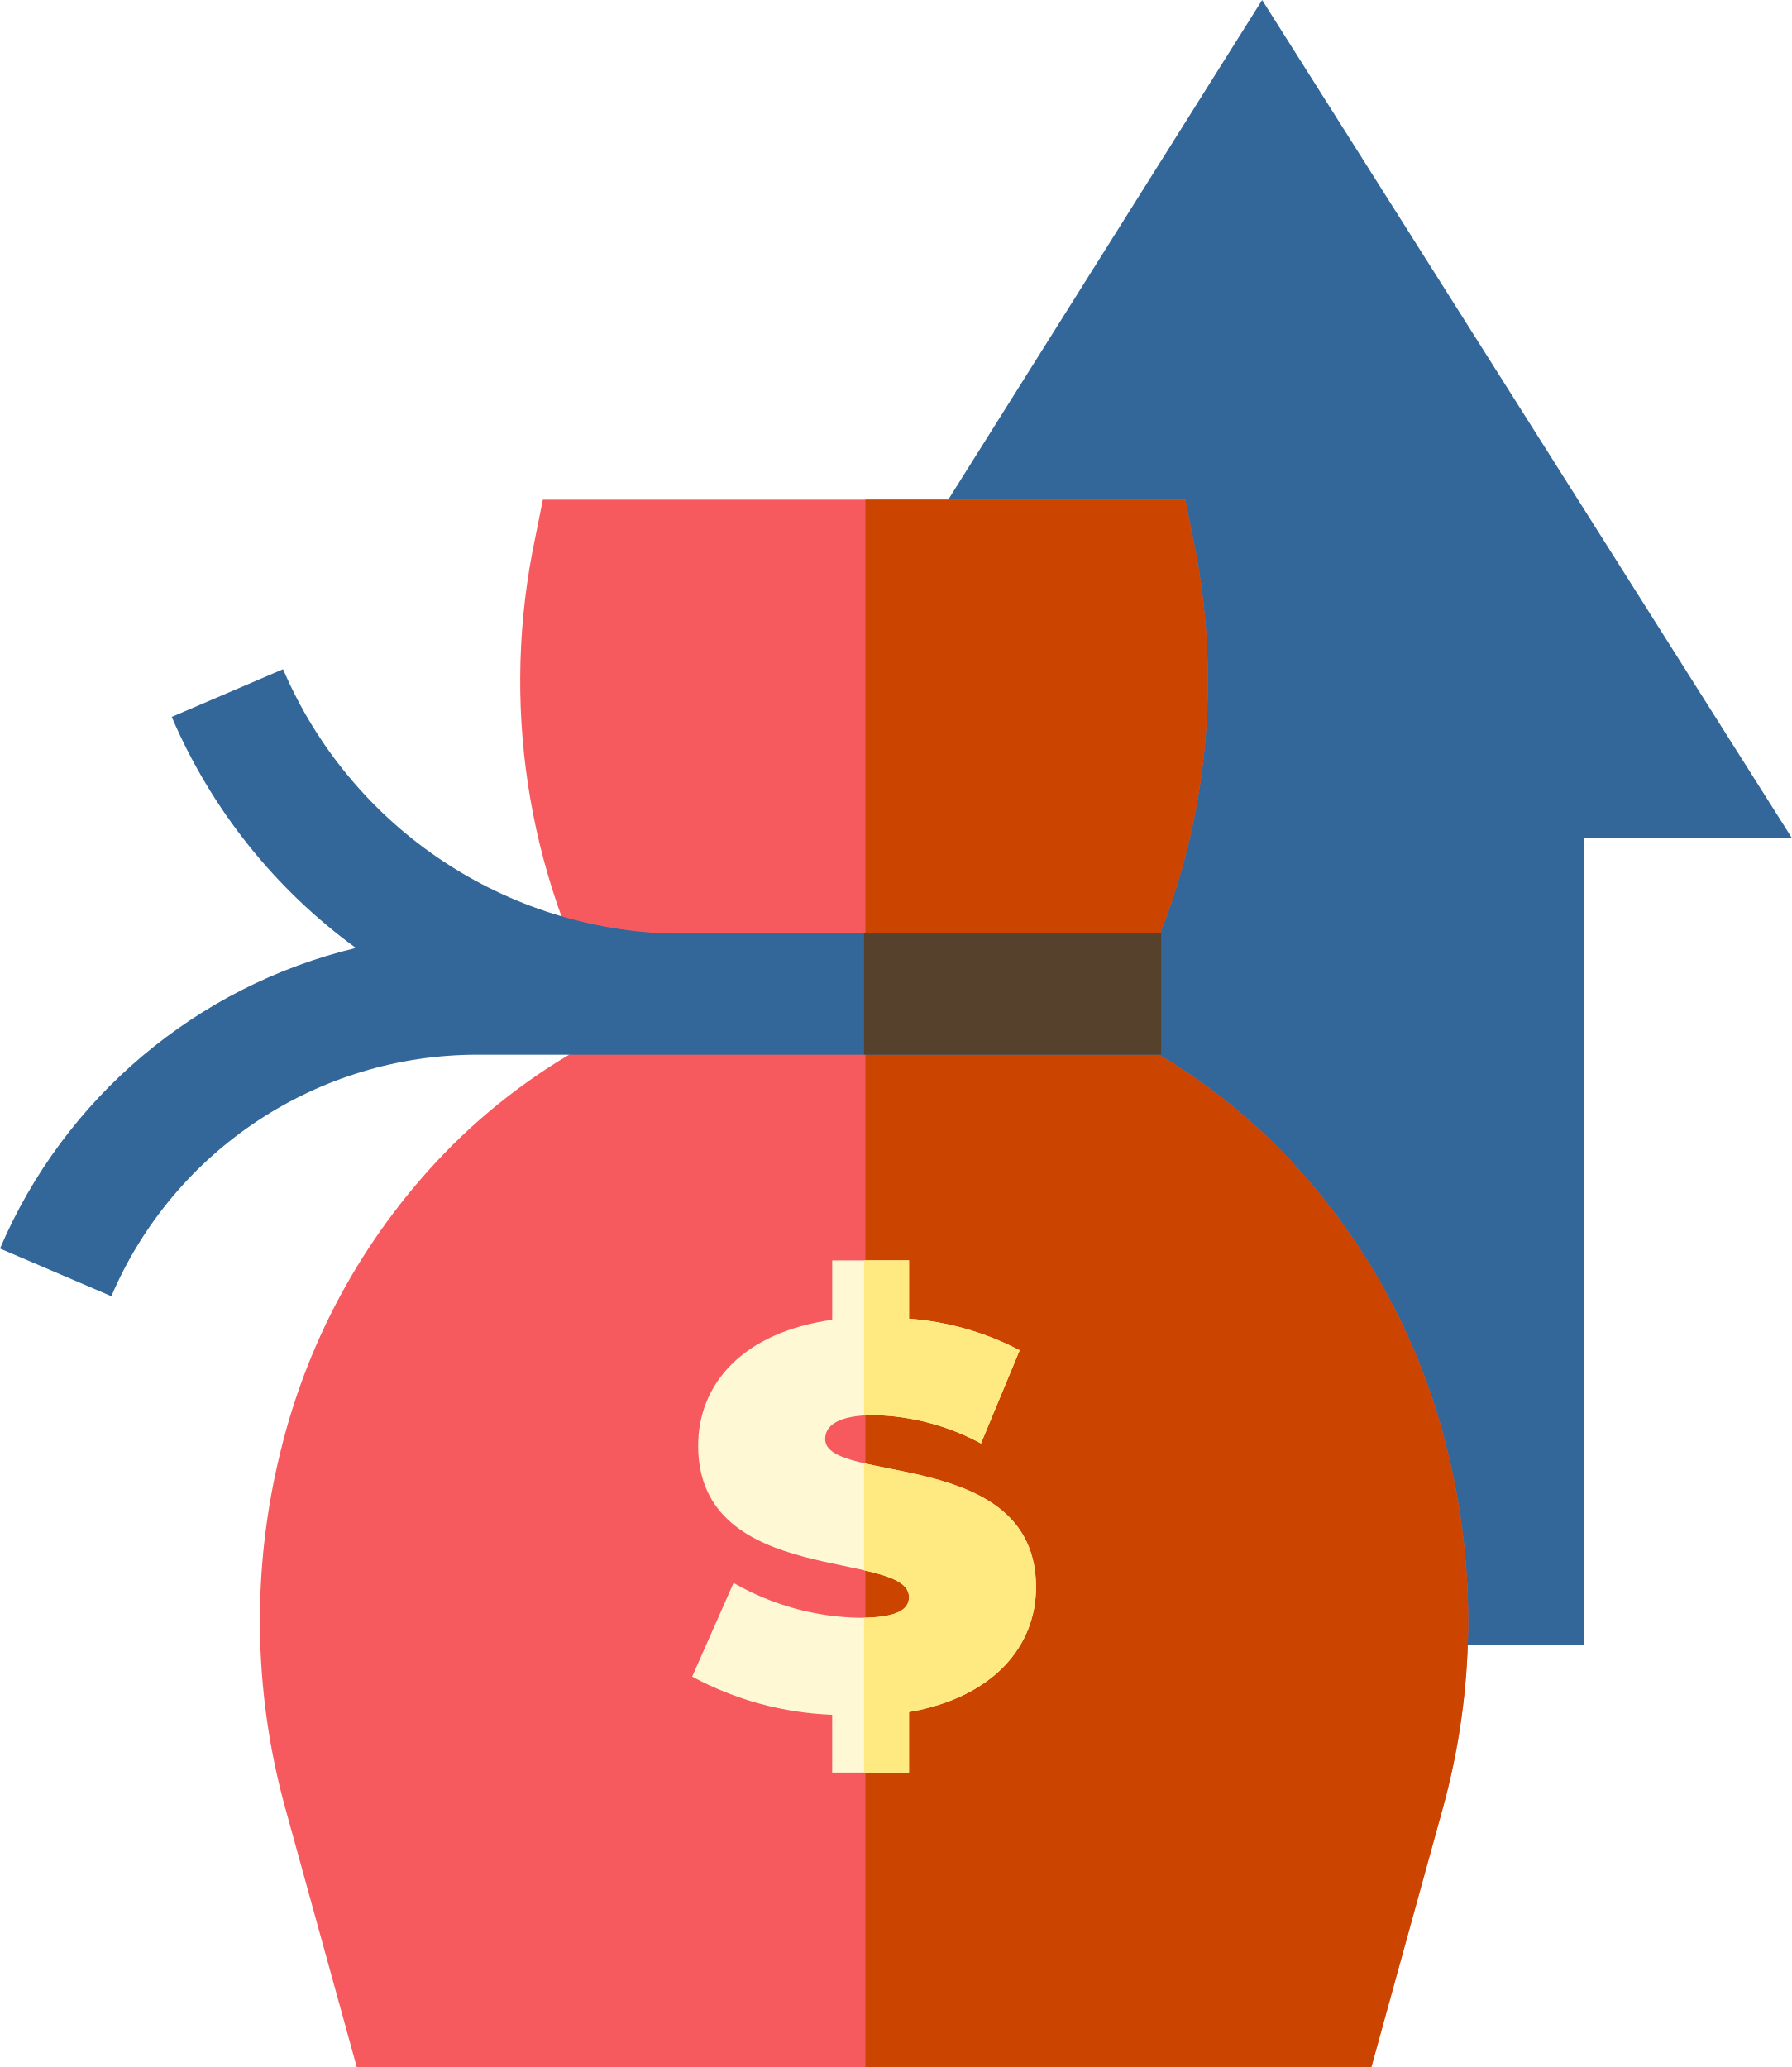
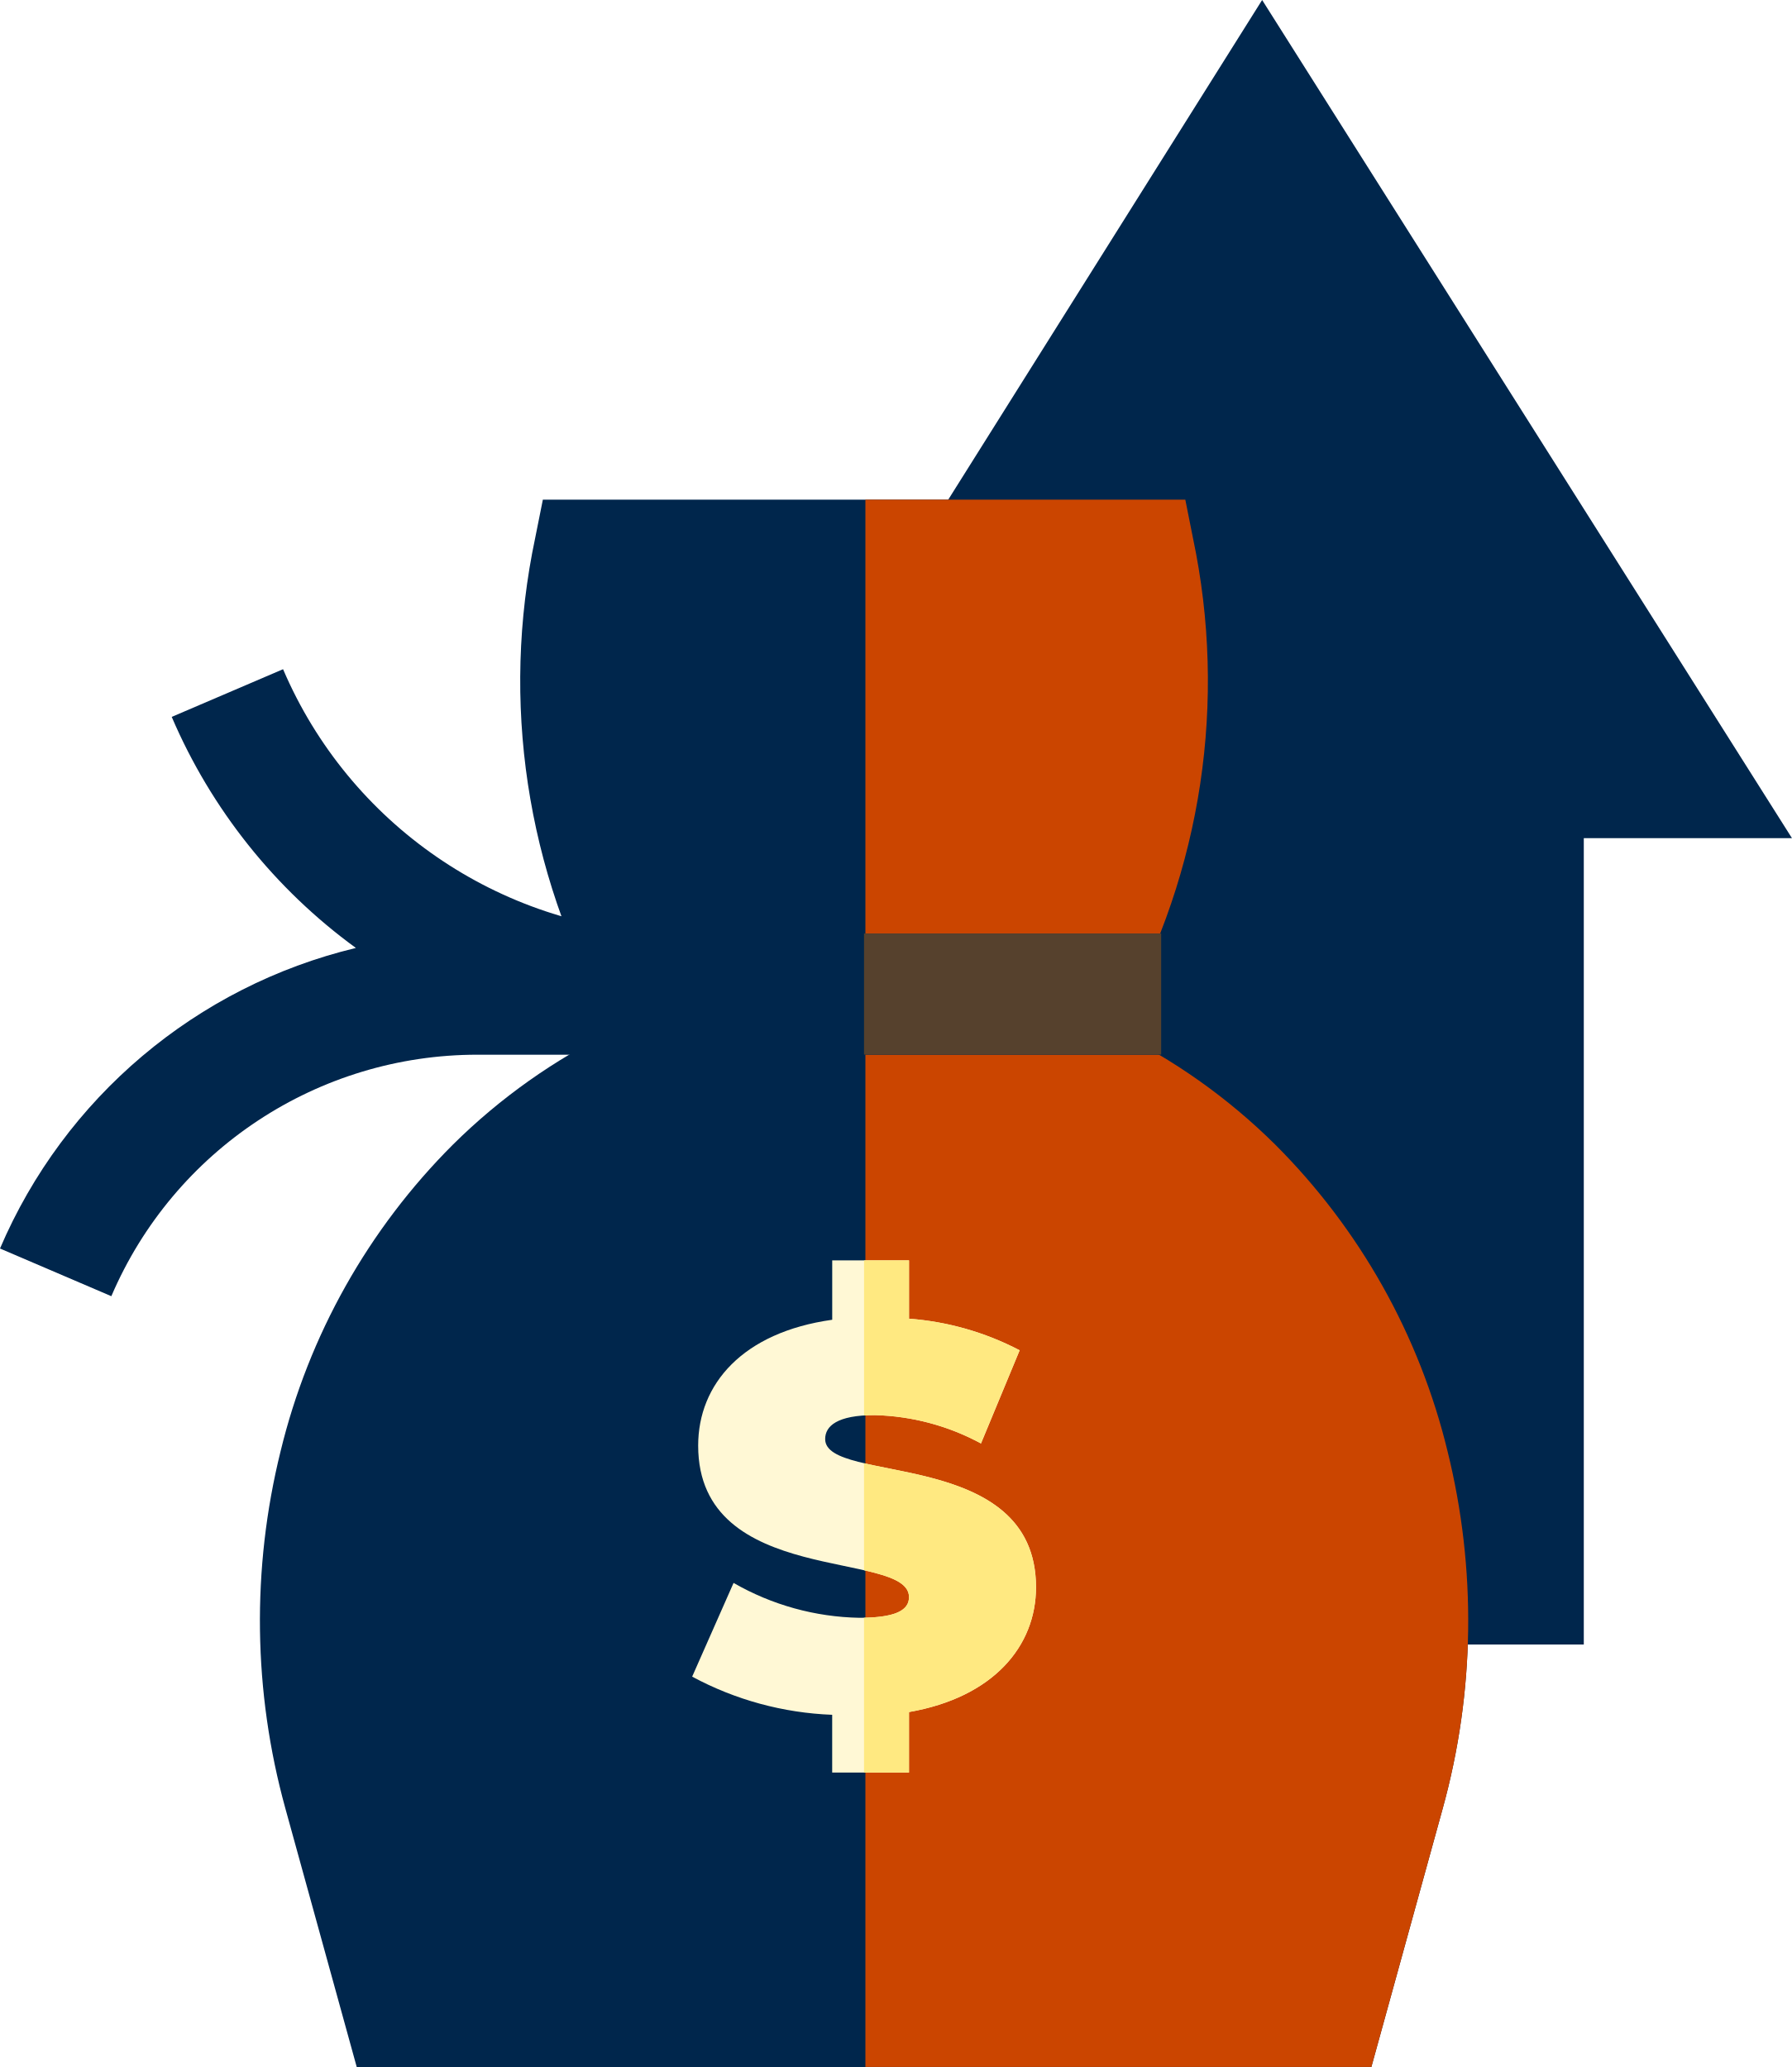
<svg xmlns="http://www.w3.org/2000/svg" width="48.284" height="55.705" viewBox="0 0 48.284 55.705">
  <g id="salary" transform="translate(0.001)">
-     <path id="Path_1725" data-name="Path 1725" d="M230.46,0,216.272,22.588h5.6V44.319h17.255V22.588h5.609Z" transform="translate(-196.453)" fill="#336799" />
-     <path id="Path_1726" data-name="Path 1726" d="M130.471,149.422a17.515,17.515,0,0,0-4.644-8.268,16.226,16.226,0,0,0-4.362-3.086,18.641,18.641,0,0,0,2.227-12.851l-.288-1.444h-17.31l-.289,1.444a18.641,18.641,0,0,0,2.227,12.852,16.23,16.23,0,0,0-4.362,3.086,17.513,17.513,0,0,0-4.644,8.268,19,19,0,0,0,.129,9.617l1.924,6.972h27.339l1.924-6.972A19,19,0,0,0,130.471,149.422Z" transform="translate(-91.468 -110.307)" fill="#f75a5e" />
+     <path id="Path_1725" data-name="Path 1725" d="M230.46,0,216.272,22.588h5.6V44.319h17.255V22.588h5.609Z" transform="translate(-196.453)" fill="#00264c" />
+     <path id="Path_1726" data-name="Path 1726" d="M130.471,149.422a17.515,17.515,0,0,0-4.644-8.268,16.226,16.226,0,0,0-4.362-3.086,18.641,18.641,0,0,0,2.227-12.851l-.288-1.444h-17.31l-.289,1.444a18.641,18.641,0,0,0,2.227,12.852,16.23,16.23,0,0,0-4.362,3.086,17.513,17.513,0,0,0-4.644,8.268,19,19,0,0,0,.129,9.617l1.924,6.972h27.339l1.924-6.972A19,19,0,0,0,130.471,149.422Z" transform="translate(-91.468 -110.307)" fill="#00264c" />
    <path id="Path_1727" data-name="Path 1727" d="M264.1,149.422a17.514,17.514,0,0,0-4.644-8.268,16.226,16.226,0,0,0-4.362-3.086,18.641,18.641,0,0,0,2.227-12.851l-.288-1.444h-8.62v42.238h13.634l1.924-6.972a19,19,0,0,0,.129-9.617Z" transform="translate(-225.096 -110.307)" fill="#cb4500" />
-     <path id="Path_1728" data-name="Path 1728" d="M65.4,172.889H52.083a11.754,11.754,0,0,1-10.349-7.123l-3,1.285a15.011,15.011,0,0,0,4.962,6.227,13.982,13.982,0,0,0-9.589,8.1l3,1.285a10.725,10.725,0,0,1,9.869-6.508H65.4v-3.263Z" transform="translate(-34.108 -147.731)" fill="#336799" />
+     <path id="Path_1728" data-name="Path 1728" d="M65.4,172.889H52.083a11.754,11.754,0,0,1-10.349-7.123l-3,1.285a15.011,15.011,0,0,0,4.962,6.227,13.982,13.982,0,0,0-9.589,8.1l3,1.285a10.725,10.725,0,0,1,9.869-6.508H65.4v-3.263Z" transform="translate(-34.108 -147.731)" fill="#00264c" />
    <rect id="Rectangle_163" data-name="Rectangle 163" width="8.007" height="3.263" transform="translate(23.28 25.158)" fill="#56412d" />
    <path id="Path_1729" data-name="Path 1729" d="M211.352,324.383v1.63h-2.07v-1.556a8.641,8.641,0,0,1-3.773-1.028l1.116-2.526a7.05,7.05,0,0,0,3.392.94c.984,0,1.336-.206,1.336-.558,0-1.292-5.682-.25-5.682-4.082,0-1.659,1.2-3.054,3.612-3.392v-1.6h2.07v1.571a7.669,7.669,0,0,1,2.981.852l-1.042,2.511a6.342,6.342,0,0,0-2.863-.764c-1.013,0-1.336.294-1.336.646,0,1.233,5.682.206,5.682,3.994C214.773,322.607,213.628,323.987,211.352,324.383Z" transform="translate(-186.86 -278.244)" fill="#fff8d5" />
    <g id="Group_729" data-name="Group 729" transform="translate(23.28 33.967)">
      <path id="Path_1730" data-name="Path 1730" d="M248.088,362.459v2.884c.707.161,1.211.339,1.211.723,0,.337-.325.538-1.211.556v4.172H249.3v-1.63c2.276-.4,3.421-1.777,3.421-3.362C252.72,363.053,249.73,362.84,248.088,362.459Z" transform="translate(-248.088 -356.992)" fill="#ffe981" />
      <path id="Path_1731" data-name="Path 1731" d="M249.3,313.782v-1.571h-1.211v4.18c.089-.006.183-.01.286-.01a6.34,6.34,0,0,1,2.863.764l1.042-2.511a7.667,7.667,0,0,0-2.98-.852Z" transform="translate(-248.088 -312.211)" fill="#ffe981" />
    </g>
  </g>
</svg>
